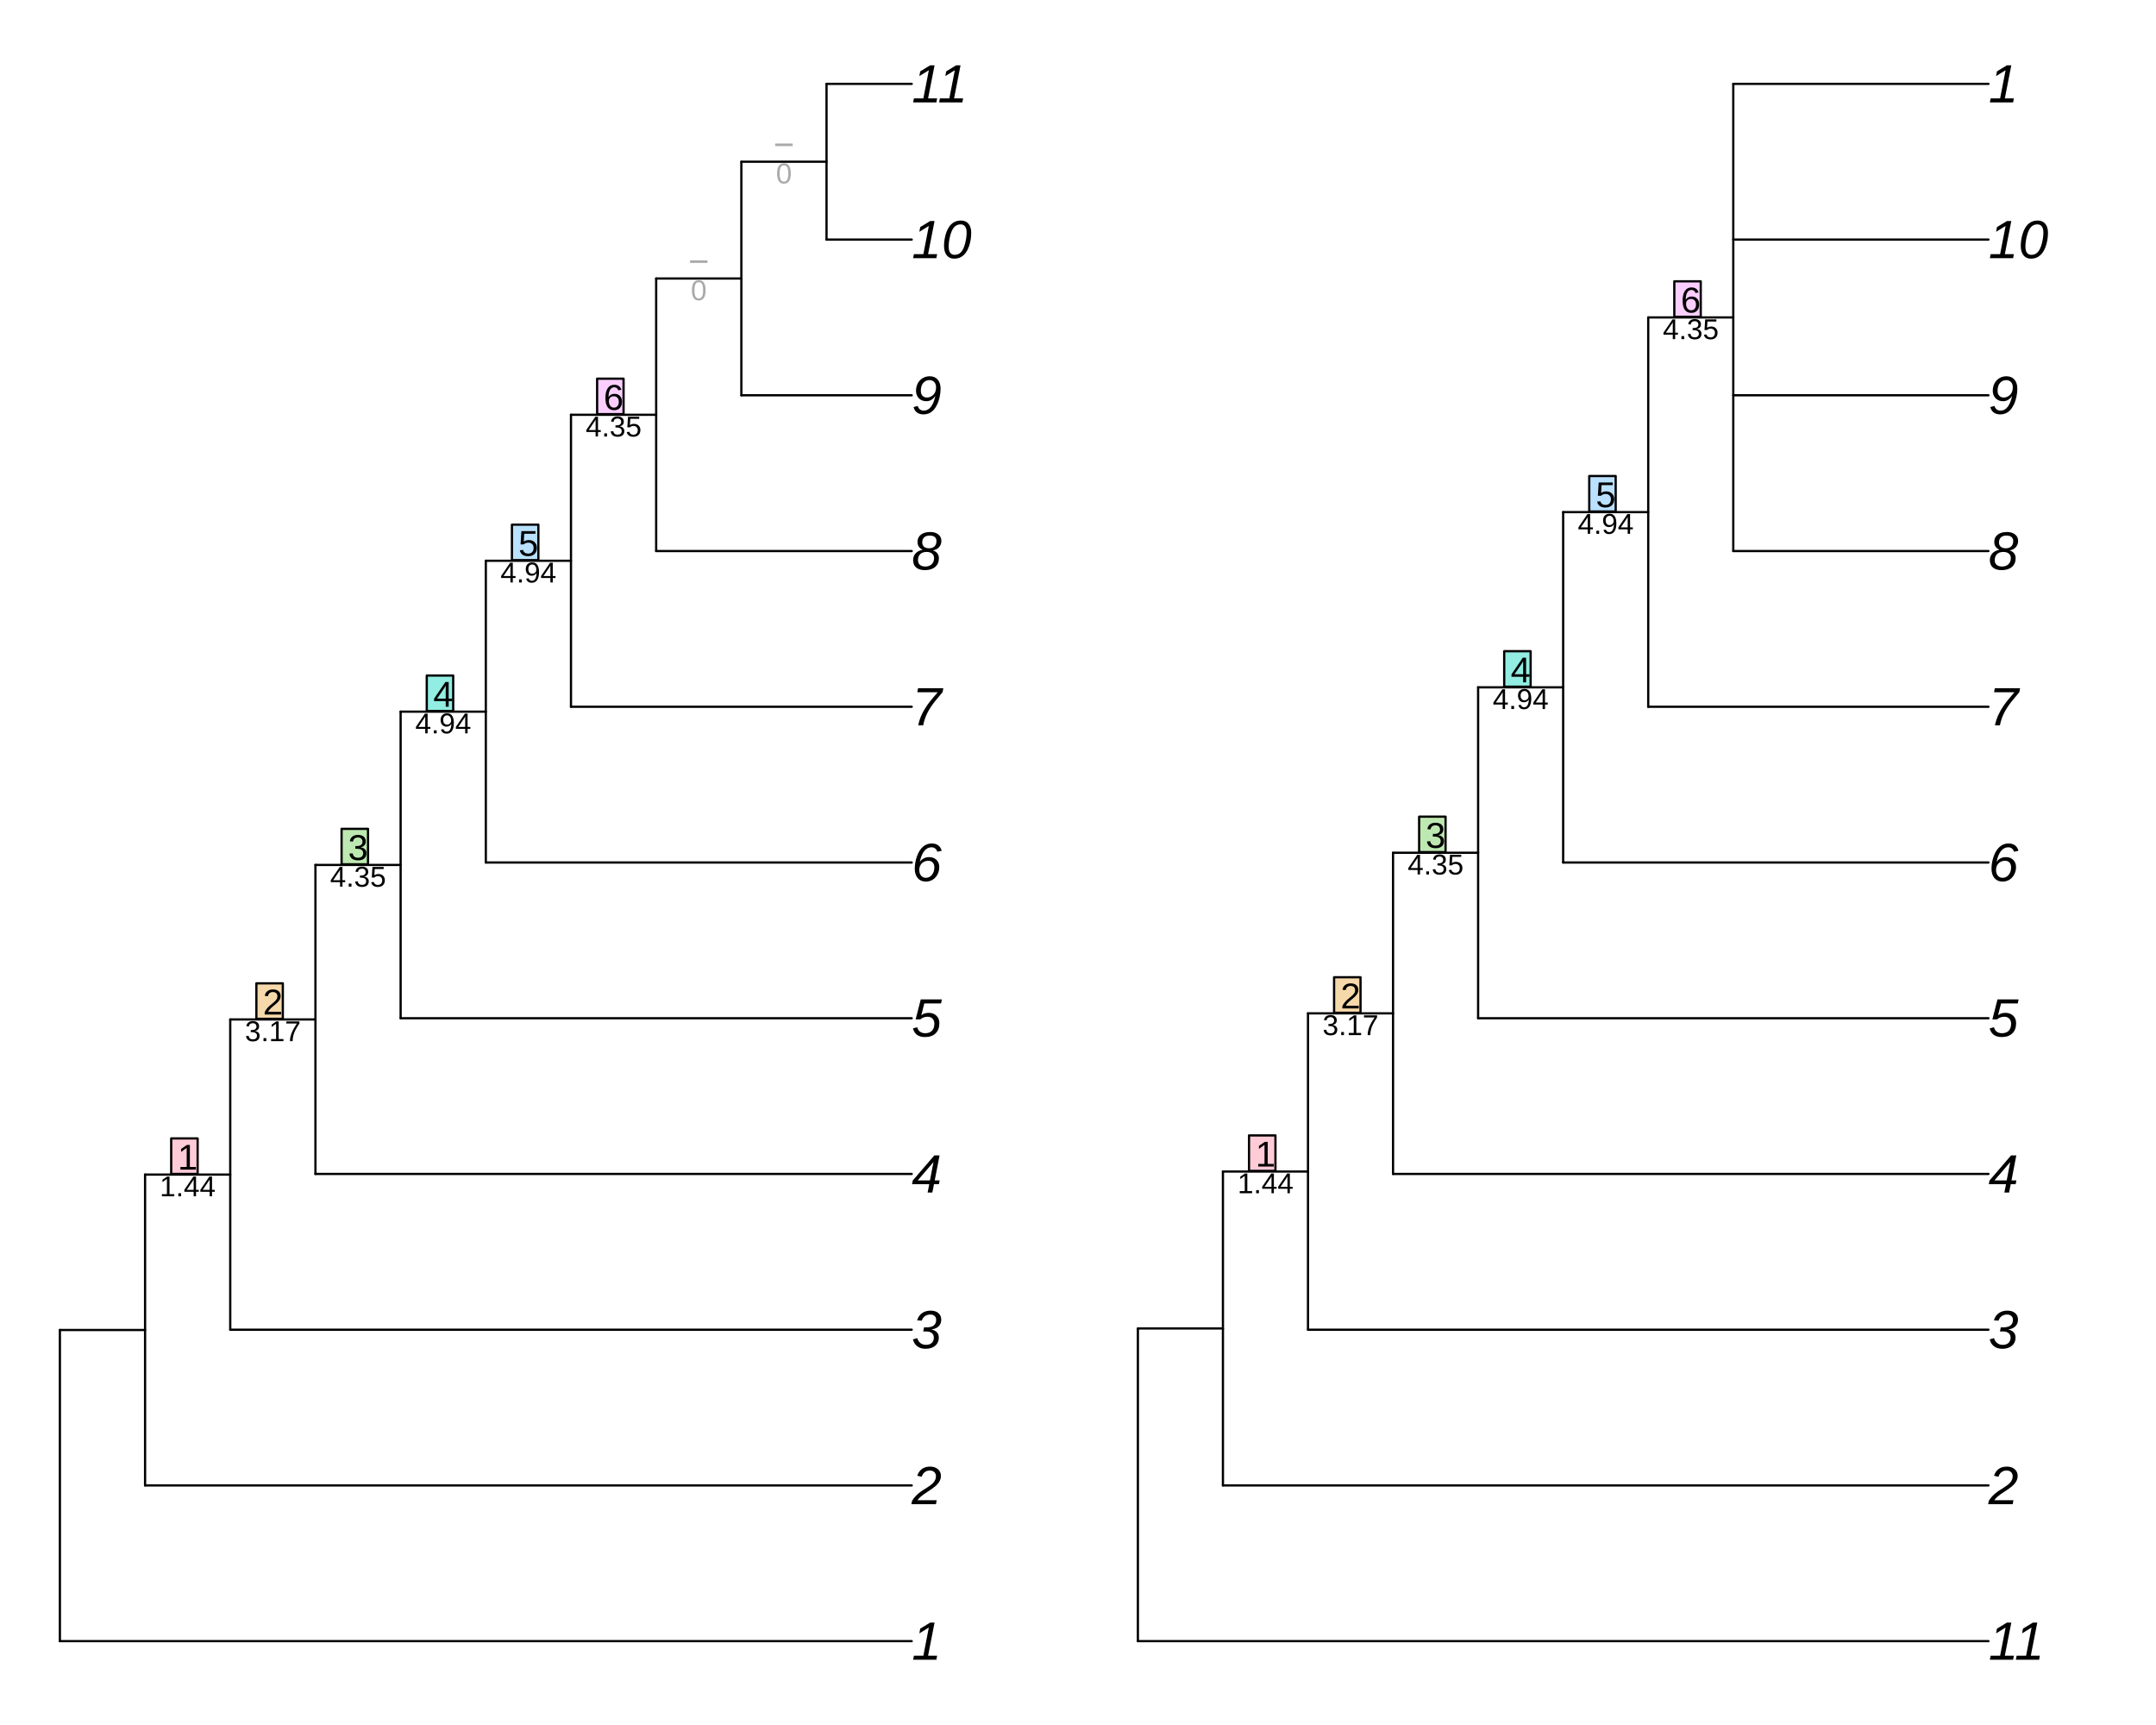
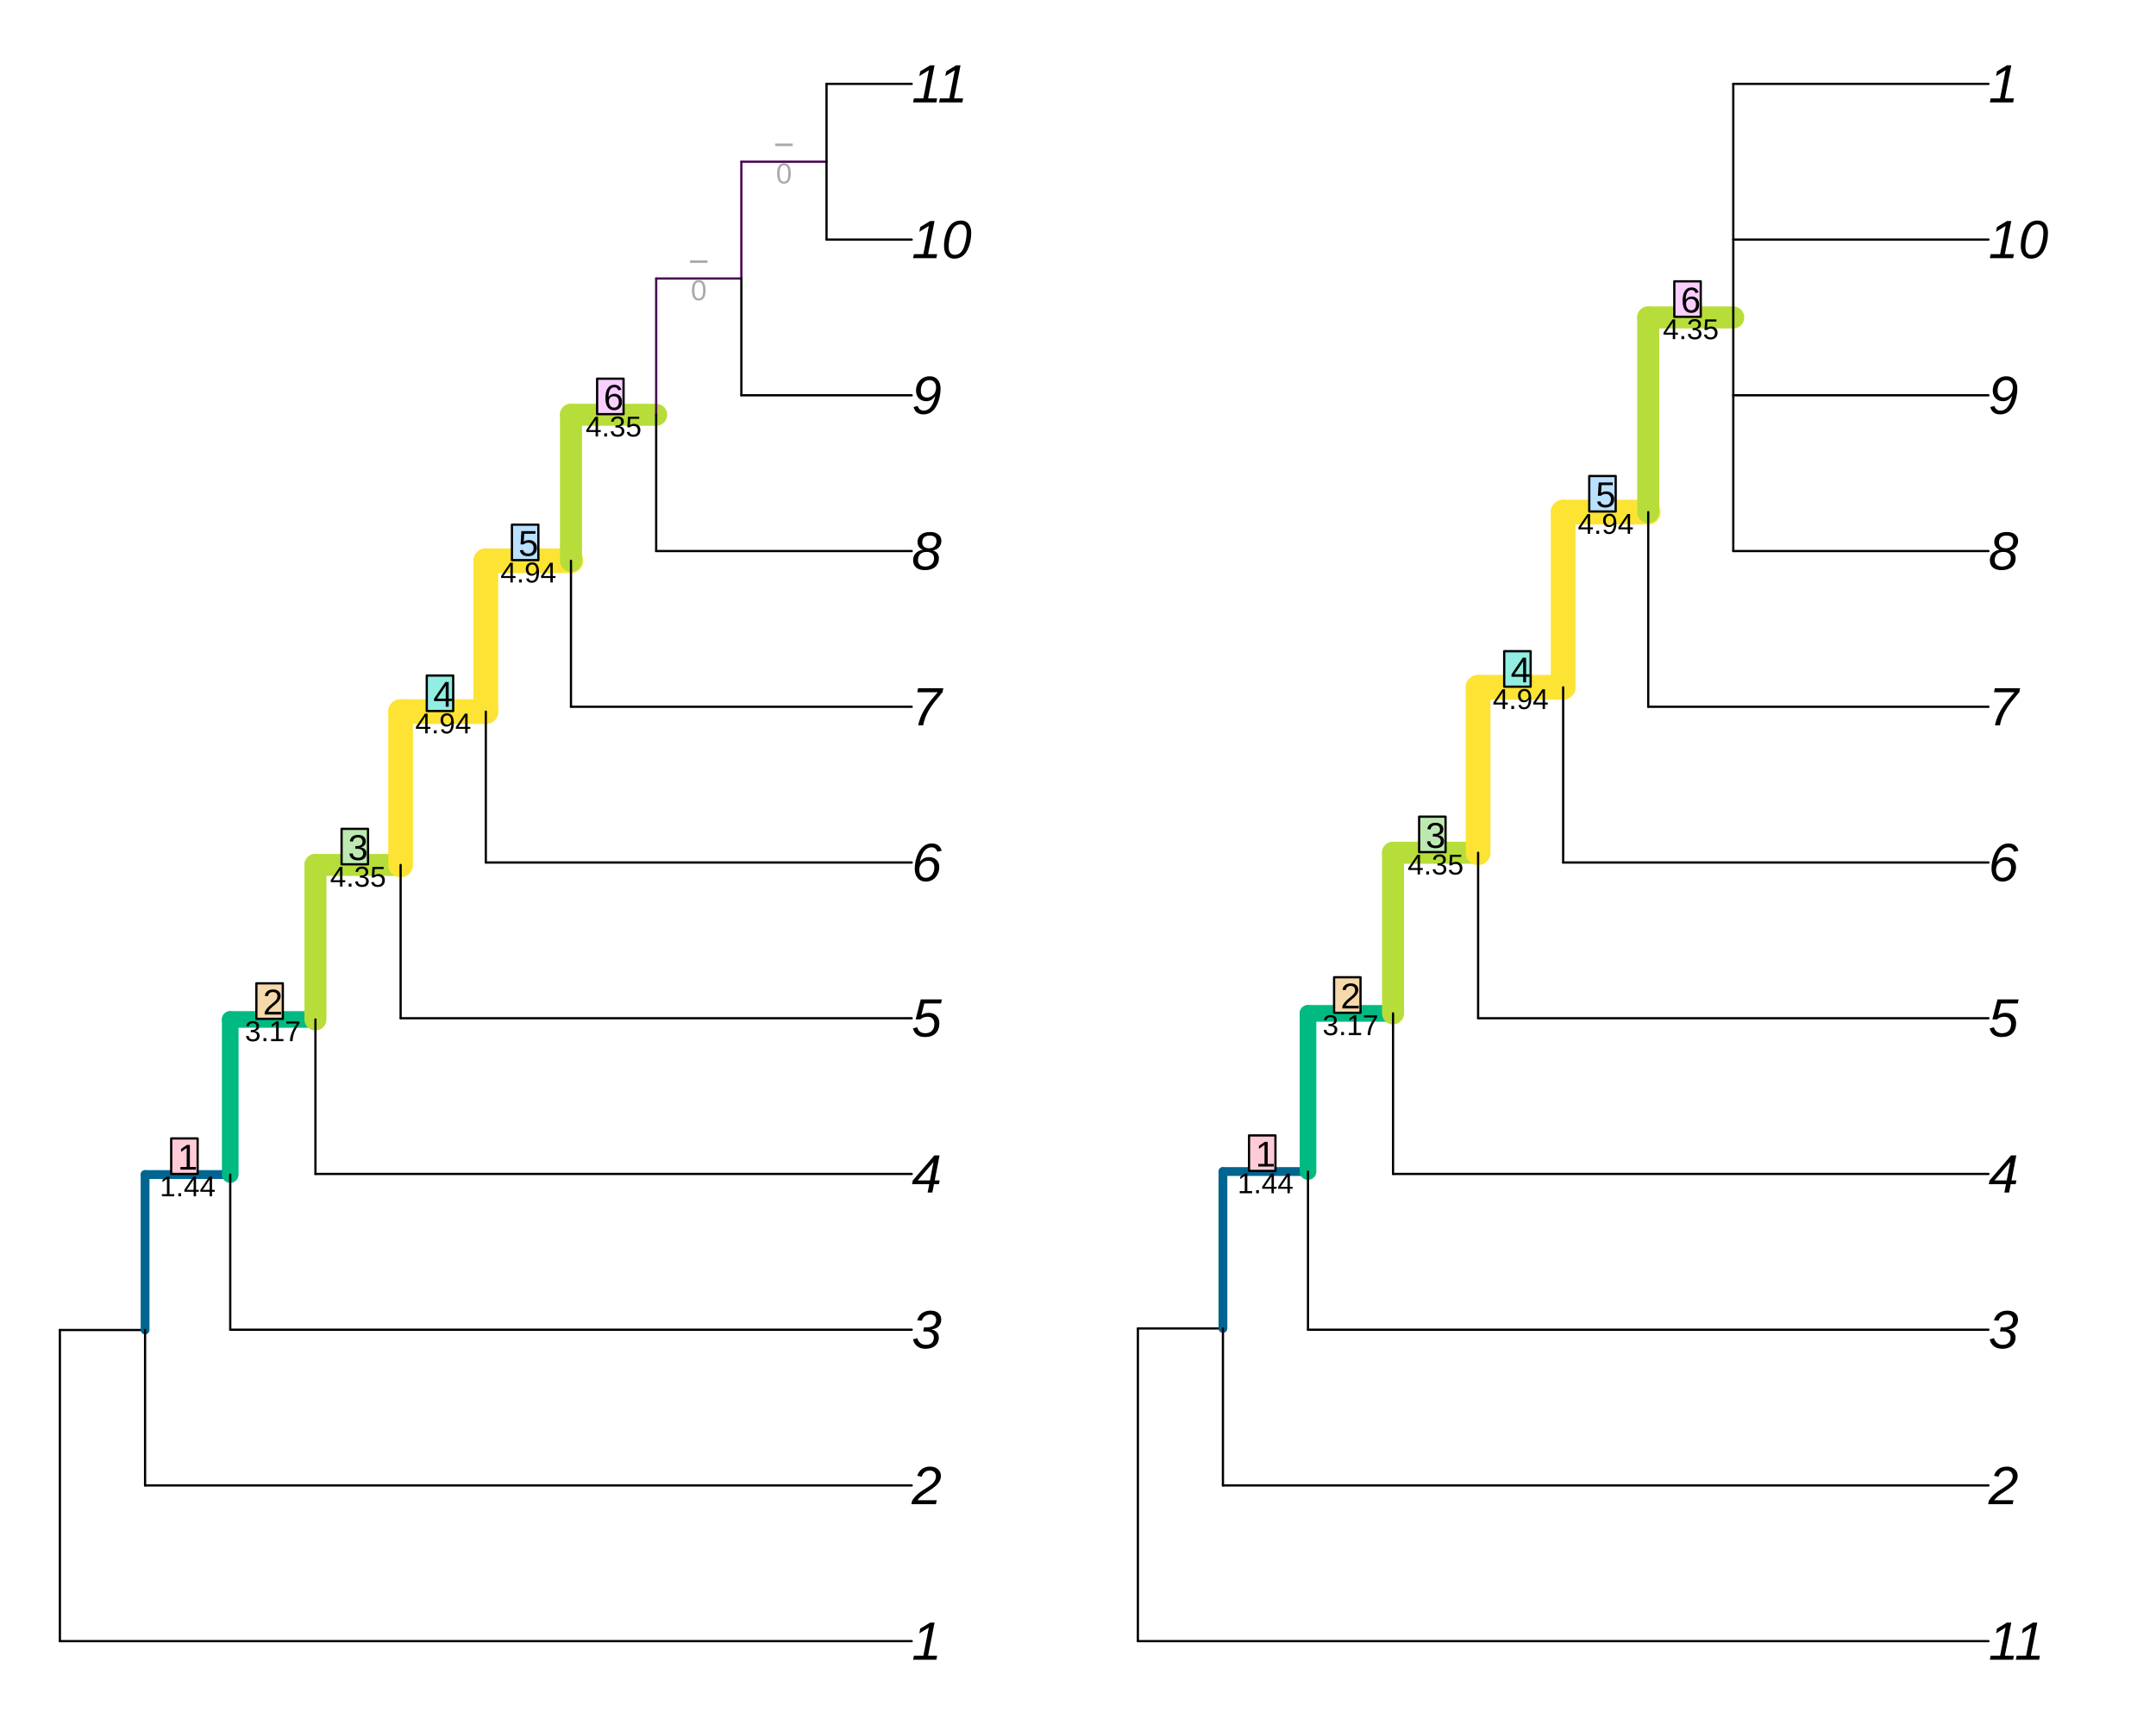
<svg xmlns="http://www.w3.org/2000/svg" viewBox="0 0 720.00 576.00">
  <defs>
    <style type="text/css">
    line, polyline, polygon, path, rect, circle {
      fill: none;
      stroke: #000000;
      stroke-linecap: round;
      stroke-linejoin: round;
      stroke-miterlimit: 10.00;
    }
  </style>
  </defs>
  <rect width="100%" height="100%" style="stroke: none; fill: #FFFFFF;" />
  <defs>
    <clipPath id="cpMC4wMHwzNjAuMDB8NTc2LjAwfDAuMDA=">
      <rect x="0.00" y="0.00" width="360.00" height="576.00" />
    </clipPath>
  </defs>
  <defs>
    <clipPath id="cpNy4yMHwzNTIuODB8NTY4LjgwfDcuMjA=">
      <rect x="7.20" y="7.20" width="345.60" height="561.60" />
    </clipPath>
  </defs>
  <line x1="20.00" y1="548.00" x2="304.47" y2="548.00" style="stroke-width: 0.75;" clip-path="url(#cpNy4yMHwzNTIuODB8NTY4LjgwfDcuMjA=)" />
  <line x1="20.00" y1="444.10" x2="48.45" y2="444.10" style="stroke-width: 0.75;" clip-path="url(#cpNy4yMHwzNTIuODB8NTY4LjgwfDcuMjA=)" />
  <line x1="48.45" y1="496.00" x2="304.47" y2="496.00" style="stroke-width: 0.75;" clip-path="url(#cpNy4yMHwzNTIuODB8NTY4LjgwfDcuMjA=)" />
-   <line x1="48.45" y1="392.20" x2="76.89" y2="392.20" style="stroke-width: 0.75;" clip-path="url(#cpNy4yMHwzNTIuODB8NTY4LjgwfDcuMjA=)" />
+   <line x1="48.45" y1="392.20" x2="76.89" y2="392.20" style="stroke-width: 2.94; stroke: #006590;" clip-path="url(#cpNy4yMHwzNTIuODB8NTY4LjgwfDcuMjA=)" />
  <line x1="76.89" y1="444.00" x2="304.47" y2="444.00" style="stroke-width: 0.75;" clip-path="url(#cpNy4yMHwzNTIuODB8NTY4LjgwfDcuMjA=)" />
-   <line x1="76.89" y1="340.41" x2="105.34" y2="340.41" style="stroke-width: 0.75;" clip-path="url(#cpNy4yMHwzNTIuODB8NTY4LjgwfDcuMjA=)" />
+   <line x1="76.89" y1="340.41" x2="105.34" y2="340.41" style="stroke-width: 5.56; stroke: #00BA82;" clip-path="url(#cpNy4yMHwzNTIuODB8NTY4LjgwfDcuMjA=)" />
  <line x1="105.34" y1="392.00" x2="304.47" y2="392.00" style="stroke-width: 0.75;" clip-path="url(#cpNy4yMHwzNTIuODB8NTY4LjgwfDcuMjA=)" />
-   <line x1="105.34" y1="288.81" x2="133.79" y2="288.81" style="stroke-width: 0.75;" clip-path="url(#cpNy4yMHwzNTIuODB8NTY4LjgwfDcuMjA=)" />
+   <line x1="105.34" y1="288.81" x2="133.79" y2="288.81" style="stroke-width: 7.35; stroke: #B7DD3A;" clip-path="url(#cpNy4yMHwzNTIuODB8NTY4LjgwfDcuMjA=)" />
  <line x1="133.79" y1="340.00" x2="304.47" y2="340.00" style="stroke-width: 0.75;" clip-path="url(#cpNy4yMHwzNTIuODB8NTY4LjgwfDcuMjA=)" />
-   <line x1="133.79" y1="237.62" x2="162.24" y2="237.62" style="stroke-width: 0.75;" clip-path="url(#cpNy4yMHwzNTIuODB8NTY4LjgwfDcuMjA=)" />
+   <line x1="133.79" y1="237.62" x2="162.24" y2="237.62" style="stroke-width: 8.25; stroke: #FDE333;" clip-path="url(#cpNy4yMHwzNTIuODB8NTY4LjgwfDcuMjA=)" />
  <line x1="162.24" y1="288.00" x2="304.47" y2="288.00" style="stroke-width: 0.75;" clip-path="url(#cpNy4yMHwzNTIuODB8NTY4LjgwfDcuMjA=)" />
-   <line x1="162.24" y1="187.25" x2="190.68" y2="187.25" style="stroke-width: 0.75;" clip-path="url(#cpNy4yMHwzNTIuODB8NTY4LjgwfDcuMjA=)" />
+   <line x1="162.24" y1="187.25" x2="190.68" y2="187.25" style="stroke-width: 8.25; stroke: #FDE333;" clip-path="url(#cpNy4yMHwzNTIuODB8NTY4LjgwfDcuMjA=)" />
  <line x1="190.68" y1="236.00" x2="304.47" y2="236.00" style="stroke-width: 0.75;" clip-path="url(#cpNy4yMHwzNTIuODB8NTY4LjgwfDcuMjA=)" />
-   <line x1="190.68" y1="138.50" x2="219.13" y2="138.50" style="stroke-width: 0.75;" clip-path="url(#cpNy4yMHwzNTIuODB8NTY4LjgwfDcuMjA=)" />
+   <line x1="190.68" y1="138.50" x2="219.13" y2="138.50" style="stroke-width: 7.35; stroke: #B7DD3A;" clip-path="url(#cpNy4yMHwzNTIuODB8NTY4LjgwfDcuMjA=)" />
  <line x1="219.13" y1="184.00" x2="304.47" y2="184.00" style="stroke-width: 0.75;" clip-path="url(#cpNy4yMHwzNTIuODB8NTY4LjgwfDcuMjA=)" />
-   <line x1="219.13" y1="93.00" x2="247.58" y2="93.00" style="stroke-width: 0.75;" clip-path="url(#cpNy4yMHwzNTIuODB8NTY4LjgwfDcuMjA=)" />
+   <line x1="219.13" y1="93.00" x2="247.58" y2="93.00" style="stroke-width: 0.75; stroke: #4B0055;" clip-path="url(#cpNy4yMHwzNTIuODB8NTY4LjgwfDcuMjA=)" />
  <line x1="247.58" y1="132.00" x2="304.47" y2="132.00" style="stroke-width: 0.75;" clip-path="url(#cpNy4yMHwzNTIuODB8NTY4LjgwfDcuMjA=)" />
-   <line x1="247.58" y1="54.00" x2="276.02" y2="54.00" style="stroke-width: 0.75;" clip-path="url(#cpNy4yMHwzNTIuODB8NTY4LjgwfDcuMjA=)" />
+   <line x1="247.58" y1="54.00" x2="276.02" y2="54.00" style="stroke-width: 0.75; stroke: #4B0055;" clip-path="url(#cpNy4yMHwzNTIuODB8NTY4LjgwfDcuMjA=)" />
  <line x1="276.02" y1="80.00" x2="304.47" y2="80.00" style="stroke-width: 0.75;" clip-path="url(#cpNy4yMHwzNTIuODB8NTY4LjgwfDcuMjA=)" />
  <line x1="276.02" y1="28.00" x2="304.47" y2="28.00" style="stroke-width: 0.75;" clip-path="url(#cpNy4yMHwzNTIuODB8NTY4LjgwfDcuMjA=)" />
  <line x1="20.00" y1="548.00" x2="20.00" y2="444.10" style="stroke-width: 0.75;" clip-path="url(#cpNy4yMHwzNTIuODB8NTY4LjgwfDcuMjA=)" />
-   <line x1="48.45" y1="496.00" x2="48.45" y2="392.20" style="stroke-width: 0.75;" clip-path="url(#cpNy4yMHwzNTIuODB8NTY4LjgwfDcuMjA=)" />
-   <line x1="76.89" y1="444.00" x2="76.89" y2="340.41" style="stroke-width: 0.75;" clip-path="url(#cpNy4yMHwzNTIuODB8NTY4LjgwfDcuMjA=)" />
-   <line x1="105.34" y1="392.00" x2="105.34" y2="288.81" style="stroke-width: 0.75;" clip-path="url(#cpNy4yMHwzNTIuODB8NTY4LjgwfDcuMjA=)" />
-   <line x1="133.79" y1="340.00" x2="133.79" y2="237.62" style="stroke-width: 0.75;" clip-path="url(#cpNy4yMHwzNTIuODB8NTY4LjgwfDcuMjA=)" />
-   <line x1="162.24" y1="288.00" x2="162.24" y2="187.25" style="stroke-width: 0.75;" clip-path="url(#cpNy4yMHwzNTIuODB8NTY4LjgwfDcuMjA=)" />
-   <line x1="190.68" y1="236.00" x2="190.68" y2="138.50" style="stroke-width: 0.75;" clip-path="url(#cpNy4yMHwzNTIuODB8NTY4LjgwfDcuMjA=)" />
-   <line x1="219.13" y1="184.00" x2="219.13" y2="93.00" style="stroke-width: 0.75;" clip-path="url(#cpNy4yMHwzNTIuODB8NTY4LjgwfDcuMjA=)" />
-   <line x1="247.58" y1="132.00" x2="247.58" y2="54.00" style="stroke-width: 0.75;" clip-path="url(#cpNy4yMHwzNTIuODB8NTY4LjgwfDcuMjA=)" />
+   <line x1="48.45" y1="444.10" x2="48.45" y2="392.20" style="stroke-width: 2.94; stroke: #006590;" clip-path="url(#cpNy4yMHwzNTIuODB8NTY4LjgwfDcuMjA=)" />
+   <line x1="76.89" y1="392.20" x2="76.89" y2="340.41" style="stroke-width: 5.56; stroke: #00BA82;" clip-path="url(#cpNy4yMHwzNTIuODB8NTY4LjgwfDcuMjA=)" />
+   <line x1="105.34" y1="340.41" x2="105.34" y2="288.81" style="stroke-width: 7.35; stroke: #B7DD3A;" clip-path="url(#cpNy4yMHwzNTIuODB8NTY4LjgwfDcuMjA=)" />
+   <line x1="133.79" y1="288.81" x2="133.79" y2="237.62" style="stroke-width: 8.25; stroke: #FDE333;" clip-path="url(#cpNy4yMHwzNTIuODB8NTY4LjgwfDcuMjA=)" />
+   <line x1="162.24" y1="237.62" x2="162.24" y2="187.25" style="stroke-width: 8.25; stroke: #FDE333;" clip-path="url(#cpNy4yMHwzNTIuODB8NTY4LjgwfDcuMjA=)" />
+   <line x1="190.68" y1="187.25" x2="190.68" y2="138.50" style="stroke-width: 7.35; stroke: #B7DD3A;" clip-path="url(#cpNy4yMHwzNTIuODB8NTY4LjgwfDcuMjA=)" />
+   <line x1="219.13" y1="138.50" x2="219.13" y2="93.00" style="stroke-width: 0.75; stroke: #4B0055;" clip-path="url(#cpNy4yMHwzNTIuODB8NTY4LjgwfDcuMjA=)" />
+   <line x1="247.58" y1="93.00" x2="247.58" y2="54.00" style="stroke-width: 0.75; stroke: #4B0055;" clip-path="url(#cpNy4yMHwzNTIuODB8NTY4LjgwfDcuMjA=)" />
  <line x1="276.02" y1="80.00" x2="276.02" y2="28.00" style="stroke-width: 0.75;" clip-path="url(#cpNy4yMHwzNTIuODB8NTY4LjgwfDcuMjA=)" />
+   <line x1="48.45" y1="496.00" x2="48.45" y2="444.10" style="stroke-width: 0.75;" clip-path="url(#cpNy4yMHwzNTIuODB8NTY4LjgwfDcuMjA=)" />
+   <line x1="76.89" y1="444.00" x2="76.89" y2="392.20" style="stroke-width: 0.75;" clip-path="url(#cpNy4yMHwzNTIuODB8NTY4LjgwfDcuMjA=)" />
+   <line x1="105.34" y1="392.00" x2="105.34" y2="340.41" style="stroke-width: 0.75;" clip-path="url(#cpNy4yMHwzNTIuODB8NTY4LjgwfDcuMjA=)" />
+   <line x1="133.79" y1="340.00" x2="133.79" y2="288.81" style="stroke-width: 0.75;" clip-path="url(#cpNy4yMHwzNTIuODB8NTY4LjgwfDcuMjA=)" />
+   <line x1="162.24" y1="288.00" x2="162.24" y2="237.62" style="stroke-width: 0.75;" clip-path="url(#cpNy4yMHwzNTIuODB8NTY4LjgwfDcuMjA=)" />
+   <line x1="190.68" y1="236.00" x2="190.68" y2="187.25" style="stroke-width: 0.75;" clip-path="url(#cpNy4yMHwzNTIuODB8NTY4LjgwfDcuMjA=)" />
+   <line x1="219.13" y1="184.00" x2="219.13" y2="138.50" style="stroke-width: 0.75;" clip-path="url(#cpNy4yMHwzNTIuODB8NTY4LjgwfDcuMjA=)" />
+   <line x1="247.58" y1="132.00" x2="247.58" y2="93.00" style="stroke-width: 0.75;" clip-path="url(#cpNy4yMHwzNTIuODB8NTY4LjgwfDcuMjA=)" />
  <g clip-path="url(#cpNy4yMHwzNTIuODB8NTY4LjgwfDcuMjA=)">
    <text x="304.47" y="554.20" style="font-size: 18.00px; font-style: italic; font-family: Liberation Sans;" textLength="10.02px" lengthAdjust="spacingAndGlyphs">1</text>
  </g>
  <g clip-path="url(#cpNy4yMHwzNTIuODB8NTY4LjgwfDcuMjA=)">
    <text x="304.47" y="502.28" style="font-size: 18.00px; font-style: italic; font-family: Liberation Sans;" textLength="10.02px" lengthAdjust="spacingAndGlyphs">2</text>
  </g>
  <g clip-path="url(#cpNy4yMHwzNTIuODB8NTY4LjgwfDcuMjA=)">
    <text x="304.47" y="450.20" style="font-size: 18.00px; font-style: italic; font-family: Liberation Sans;" textLength="10.02px" lengthAdjust="spacingAndGlyphs">3</text>
  </g>
  <g clip-path="url(#cpNy4yMHwzNTIuODB8NTY4LjgwfDcuMjA=)">
    <text x="304.47" y="398.20" style="font-size: 18.00px; font-style: italic; font-family: Liberation Sans;" textLength="10.02px" lengthAdjust="spacingAndGlyphs">4</text>
  </g>
  <g clip-path="url(#cpNy4yMHwzNTIuODB8NTY4LjgwfDcuMjA=)">
    <text x="304.47" y="346.11" style="font-size: 18.00px; font-style: italic; font-family: Liberation Sans;" textLength="10.02px" lengthAdjust="spacingAndGlyphs">5</text>
  </g>
  <g clip-path="url(#cpNy4yMHwzNTIuODB8NTY4LjgwfDcuMjA=)">
    <text x="304.47" y="294.20" style="font-size: 18.00px; font-style: italic; font-family: Liberation Sans;" textLength="10.02px" lengthAdjust="spacingAndGlyphs">6</text>
  </g>
  <g clip-path="url(#cpNy4yMHwzNTIuODB8NTY4LjgwfDcuMjA=)">
    <text x="304.47" y="242.20" style="font-size: 18.00px; font-style: italic; font-family: Liberation Sans;" textLength="10.02px" lengthAdjust="spacingAndGlyphs">7</text>
  </g>
  <g clip-path="url(#cpNy4yMHwzNTIuODB8NTY4LjgwfDcuMjA=)">
    <text x="304.47" y="190.20" style="font-size: 18.00px; font-style: italic; font-family: Liberation Sans;" textLength="10.02px" lengthAdjust="spacingAndGlyphs">8</text>
  </g>
  <g clip-path="url(#cpNy4yMHwzNTIuODB8NTY4LjgwfDcuMjA=)">
    <text x="304.47" y="138.20" style="font-size: 18.00px; font-style: italic; font-family: Liberation Sans;" textLength="10.02px" lengthAdjust="spacingAndGlyphs">9</text>
  </g>
  <g clip-path="url(#cpNy4yMHwzNTIuODB8NTY4LjgwfDcuMjA=)">
    <text x="304.47" y="86.20" style="font-size: 18.00px; font-style: italic; font-family: Liberation Sans;" textLength="20.03px" lengthAdjust="spacingAndGlyphs">10</text>
  </g>
  <g clip-path="url(#cpNy4yMHwzNTIuODB8NTY4LjgwfDcuMjA=)">
    <text x="304.47" y="34.20" style="font-size: 18.00px; font-style: italic; font-family: Liberation Sans;" textLength="18.69px" lengthAdjust="spacingAndGlyphs">11</text>
  </g>
  <rect x="57.17" y="380.14" width="8.83" height="11.85" style="stroke-width: 0.75; fill: #FFCBD7;" clip-path="url(#cpNy4yMHwzNTIuODB8NTY4LjgwfDcuMjA=)" />
  <rect x="85.62" y="328.35" width="8.83" height="11.85" style="stroke-width: 0.75; fill: #F6D9AB;" clip-path="url(#cpNy4yMHwzNTIuODB8NTY4LjgwfDcuMjA=)" />
  <rect x="114.07" y="276.75" width="8.83" height="11.85" style="stroke-width: 0.75; fill: #BEE8B1;" clip-path="url(#cpNy4yMHwzNTIuODB8NTY4LjgwfDcuMjA=)" />
  <rect x="142.52" y="225.57" width="8.83" height="11.85" style="stroke-width: 0.75; fill: #92EDE2;" clip-path="url(#cpNy4yMHwzNTIuODB8NTY4LjgwfDcuMjA=)" />
  <rect x="170.96" y="175.19" width="8.83" height="11.85" style="stroke-width: 0.75; fill: #BAE1FF;" clip-path="url(#cpNy4yMHwzNTIuODB8NTY4LjgwfDcuMjA=)" />
  <rect x="199.41" y="126.44" width="8.83" height="11.85" style="stroke-width: 0.75; fill: #FACEFF;" clip-path="url(#cpNy4yMHwzNTIuODB8NTY4LjgwfDcuMjA=)" />
  <g clip-path="url(#cpNy4yMHwzNTIuODB8NTY4LjgwfDcuMjA=)">
    <text x="59.33" y="390.55" style="font-size: 12.00px; font-family: Liberation Sans;" textLength="6.67px" lengthAdjust="spacingAndGlyphs">1</text>
  </g>
  <g clip-path="url(#cpNy4yMHwzNTIuODB8NTY4LjgwfDcuMjA=)">
    <text x="87.78" y="338.76" style="font-size: 12.00px; font-family: Liberation Sans;" textLength="6.67px" lengthAdjust="spacingAndGlyphs">2</text>
  </g>
  <g clip-path="url(#cpNy4yMHwzNTIuODB8NTY4LjgwfDcuMjA=)">
    <text x="116.23" y="287.16" style="font-size: 12.00px; font-family: Liberation Sans;" textLength="6.67px" lengthAdjust="spacingAndGlyphs">3</text>
  </g>
  <g clip-path="url(#cpNy4yMHwzNTIuODB8NTY4LjgwfDcuMjA=)">
    <text x="144.68" y="235.98" style="font-size: 12.00px; font-family: Liberation Sans;" textLength="6.67px" lengthAdjust="spacingAndGlyphs">4</text>
  </g>
  <g clip-path="url(#cpNy4yMHwzNTIuODB8NTY4LjgwfDcuMjA=)">
    <text x="173.12" y="185.60" style="font-size: 12.00px; font-family: Liberation Sans;" textLength="6.67px" lengthAdjust="spacingAndGlyphs">5</text>
  </g>
  <g clip-path="url(#cpNy4yMHwzNTIuODB8NTY4LjgwfDcuMjA=)">
    <text x="201.57" y="136.85" style="font-size: 12.00px; font-family: Liberation Sans;" textLength="6.67px" lengthAdjust="spacingAndGlyphs">6</text>
  </g>
  <g clip-path="url(#cpNy4yMHwzNTIuODB8NTY4LjgwfDcuMjA=)">
    <text x="53.34" y="399.46" style="font-size: 9.60px; font-family: Liberation Sans;" textLength="18.66px" lengthAdjust="spacingAndGlyphs">1.44</text>
  </g>
  <g clip-path="url(#cpNy4yMHwzNTIuODB8NTY4LjgwfDcuMjA=)">
    <text x="81.79" y="347.66" style="font-size: 9.60px; font-family: Liberation Sans;" textLength="18.66px" lengthAdjust="spacingAndGlyphs">3.17</text>
  </g>
  <g clip-path="url(#cpNy4yMHwzNTIuODB8NTY4LjgwfDcuMjA=)">
    <text x="110.24" y="296.07" style="font-size: 9.60px; font-family: Liberation Sans;" textLength="18.66px" lengthAdjust="spacingAndGlyphs">4.35</text>
  </g>
  <g clip-path="url(#cpNy4yMHwzNTIuODB8NTY4LjgwfDcuMjA=)">
    <text x="138.68" y="244.88" style="font-size: 9.60px; font-family: Liberation Sans;" textLength="18.66px" lengthAdjust="spacingAndGlyphs">4.94</text>
  </g>
  <g clip-path="url(#cpNy4yMHwzNTIuODB8NTY4LjgwfDcuMjA=)">
    <text x="167.13" y="194.50" style="font-size: 9.60px; font-family: Liberation Sans;" textLength="18.66px" lengthAdjust="spacingAndGlyphs">4.94</text>
  </g>
  <g clip-path="url(#cpNy4yMHwzNTIuODB8NTY4LjgwfDcuMjA=)">
    <text x="195.58" y="145.75" style="font-size: 9.60px; font-family: Liberation Sans;" textLength="18.66px" lengthAdjust="spacingAndGlyphs">4.35</text>
  </g>
  <g clip-path="url(#cpNy4yMHwzNTIuODB8NTY4LjgwfDcuMjA=)">
    <text x="229.85" y="91.35" style="font-size: 12.00px; fill: #AAAAAA; font-family: Liberation Sans;" textLength="7.02px" lengthAdjust="spacingAndGlyphs">−</text>
  </g>
  <g clip-path="url(#cpNy4yMHwzNTIuODB8NTY4LjgwfDcuMjA=)">
    <text x="258.29" y="52.35" style="font-size: 12.00px; fill: #AAAAAA; font-family: Liberation Sans;" textLength="7.02px" lengthAdjust="spacingAndGlyphs">−</text>
  </g>
  <g clip-path="url(#cpNy4yMHwzNTIuODB8NTY4LjgwfDcuMjA=)">
    <text x="230.69" y="100.25" style="font-size: 9.60px; fill: #AAAAAA; font-family: Liberation Sans;" textLength="5.33px" lengthAdjust="spacingAndGlyphs">0</text>
  </g>
  <g clip-path="url(#cpNy4yMHwzNTIuODB8NTY4LjgwfDcuMjA=)">
    <text x="259.14" y="61.25" style="font-size: 9.60px; fill: #AAAAAA; font-family: Liberation Sans;" textLength="5.33px" lengthAdjust="spacingAndGlyphs">0</text>
  </g>
  <defs>
    <clipPath id="cpMzY3LjIwfDcxMi44MHw1NjguODB8Ny4yMA==">
      <rect x="367.20" y="7.20" width="345.60" height="561.60" />
    </clipPath>
  </defs>
  <defs>
    <clipPath id="cpMzYwLjAwfDcyMC4wMHw1NzYuMDB8MC4wMA==">
      <rect x="360.00" y="0.00" width="360.00" height="576.00" />
    </clipPath>
  </defs>
  <defs>
    <clipPath id="cpMzY3LjIwfDcxMi44MHw1NjguODB8Ny4yMA==">
      <rect x="367.20" y="7.20" width="345.60" height="561.60" />
    </clipPath>
  </defs>
  <line x1="380.00" y1="548.00" x2="664.05" y2="548.00" style="stroke-width: 0.75;" clip-path="url(#cpMzY3LjIwfDcxMi44MHw1NjguODB8Ny4yMA==)" />
  <line x1="380.00" y1="443.59" x2="408.40" y2="443.59" style="stroke-width: 0.75;" clip-path="url(#cpMzY3LjIwfDcxMi44MHw1NjguODB8Ny4yMA==)" />
  <line x1="408.40" y1="496.00" x2="664.05" y2="496.00" style="stroke-width: 0.75;" clip-path="url(#cpMzY3LjIwfDcxMi44MHw1NjguODB8Ny4yMA==)" />
-   <line x1="408.40" y1="391.19" x2="436.81" y2="391.19" style="stroke-width: 0.75;" clip-path="url(#cpMzY3LjIwfDcxMi44MHw1NjguODB8Ny4yMA==)" />
+   <line x1="408.40" y1="391.19" x2="436.81" y2="391.19" style="stroke-width: 2.94; stroke: #006590;" clip-path="url(#cpMzY3LjIwfDcxMi44MHw1NjguODB8Ny4yMA==)" />
  <line x1="436.81" y1="444.00" x2="664.05" y2="444.00" style="stroke-width: 0.75;" clip-path="url(#cpMzY3LjIwfDcxMi44MHw1NjguODB8Ny4yMA==)" />
-   <line x1="436.81" y1="338.38" x2="465.21" y2="338.38" style="stroke-width: 0.75;" clip-path="url(#cpMzY3LjIwfDcxMi44MHw1NjguODB8Ny4yMA==)" />
+   <line x1="436.81" y1="338.38" x2="465.21" y2="338.38" style="stroke-width: 5.56; stroke: #00BA82;" clip-path="url(#cpMzY3LjIwfDcxMi44MHw1NjguODB8Ny4yMA==)" />
  <line x1="465.21" y1="392.00" x2="664.05" y2="392.00" style="stroke-width: 0.75;" clip-path="url(#cpMzY3LjIwfDcxMi44MHw1NjguODB8Ny4yMA==)" />
-   <line x1="465.21" y1="284.75" x2="493.62" y2="284.75" style="stroke-width: 0.75;" clip-path="url(#cpMzY3LjIwfDcxMi44MHw1NjguODB8Ny4yMA==)" />
+   <line x1="465.21" y1="284.75" x2="493.62" y2="284.75" style="stroke-width: 7.35; stroke: #B7DD3A;" clip-path="url(#cpMzY3LjIwfDcxMi44MHw1NjguODB8Ny4yMA==)" />
  <line x1="493.62" y1="340.00" x2="664.05" y2="340.00" style="stroke-width: 0.75;" clip-path="url(#cpMzY3LjIwfDcxMi44MHw1NjguODB8Ny4yMA==)" />
-   <line x1="493.62" y1="229.50" x2="522.02" y2="229.50" style="stroke-width: 0.75;" clip-path="url(#cpMzY3LjIwfDcxMi44MHw1NjguODB8Ny4yMA==)" />
+   <line x1="493.62" y1="229.50" x2="522.02" y2="229.50" style="stroke-width: 8.25; stroke: #FDE333;" clip-path="url(#cpMzY3LjIwfDcxMi44MHw1NjguODB8Ny4yMA==)" />
  <line x1="522.02" y1="288.00" x2="664.05" y2="288.00" style="stroke-width: 0.75;" clip-path="url(#cpMzY3LjIwfDcxMi44MHw1NjguODB8Ny4yMA==)" />
-   <line x1="522.02" y1="171.00" x2="550.43" y2="171.00" style="stroke-width: 0.75;" clip-path="url(#cpMzY3LjIwfDcxMi44MHw1NjguODB8Ny4yMA==)" />
+   <line x1="522.02" y1="171.00" x2="550.43" y2="171.00" style="stroke-width: 8.25; stroke: #FDE333;" clip-path="url(#cpMzY3LjIwfDcxMi44MHw1NjguODB8Ny4yMA==)" />
  <line x1="550.43" y1="236.00" x2="664.05" y2="236.00" style="stroke-width: 0.75;" clip-path="url(#cpMzY3LjIwfDcxMi44MHw1NjguODB8Ny4yMA==)" />
-   <line x1="550.43" y1="106.00" x2="578.83" y2="106.00" style="stroke-width: 0.75;" clip-path="url(#cpMzY3LjIwfDcxMi44MHw1NjguODB8Ny4yMA==)" />
+   <line x1="550.43" y1="106.00" x2="578.83" y2="106.00" style="stroke-width: 7.35; stroke: #B7DD3A;" clip-path="url(#cpMzY3LjIwfDcxMi44MHw1NjguODB8Ny4yMA==)" />
  <line x1="578.83" y1="184.00" x2="664.05" y2="184.00" style="stroke-width: 0.75;" clip-path="url(#cpMzY3LjIwfDcxMi44MHw1NjguODB8Ny4yMA==)" />
  <line x1="578.83" y1="132.00" x2="664.05" y2="132.00" style="stroke-width: 0.75;" clip-path="url(#cpMzY3LjIwfDcxMi44MHw1NjguODB8Ny4yMA==)" />
  <line x1="578.83" y1="80.00" x2="664.05" y2="80.00" style="stroke-width: 0.75;" clip-path="url(#cpMzY3LjIwfDcxMi44MHw1NjguODB8Ny4yMA==)" />
  <line x1="578.83" y1="28.00" x2="664.05" y2="28.00" style="stroke-width: 0.75;" clip-path="url(#cpMzY3LjIwfDcxMi44MHw1NjguODB8Ny4yMA==)" />
  <line x1="380.00" y1="548.00" x2="380.00" y2="443.59" style="stroke-width: 0.75;" clip-path="url(#cpMzY3LjIwfDcxMi44MHw1NjguODB8Ny4yMA==)" />
-   <line x1="408.40" y1="496.00" x2="408.40" y2="391.19" style="stroke-width: 0.75;" clip-path="url(#cpMzY3LjIwfDcxMi44MHw1NjguODB8Ny4yMA==)" />
-   <line x1="436.81" y1="444.00" x2="436.81" y2="338.38" style="stroke-width: 0.75;" clip-path="url(#cpMzY3LjIwfDcxMi44MHw1NjguODB8Ny4yMA==)" />
-   <line x1="465.21" y1="392.00" x2="465.21" y2="284.75" style="stroke-width: 0.75;" clip-path="url(#cpMzY3LjIwfDcxMi44MHw1NjguODB8Ny4yMA==)" />
-   <line x1="493.62" y1="340.00" x2="493.62" y2="229.50" style="stroke-width: 0.75;" clip-path="url(#cpMzY3LjIwfDcxMi44MHw1NjguODB8Ny4yMA==)" />
-   <line x1="522.02" y1="288.00" x2="522.02" y2="171.00" style="stroke-width: 0.75;" clip-path="url(#cpMzY3LjIwfDcxMi44MHw1NjguODB8Ny4yMA==)" />
-   <line x1="550.43" y1="236.00" x2="550.43" y2="106.00" style="stroke-width: 0.75;" clip-path="url(#cpMzY3LjIwfDcxMi44MHw1NjguODB8Ny4yMA==)" />
+   <line x1="408.40" y1="443.59" x2="408.40" y2="391.19" style="stroke-width: 2.94; stroke: #006590;" clip-path="url(#cpMzY3LjIwfDcxMi44MHw1NjguODB8Ny4yMA==)" />
+   <line x1="436.81" y1="391.19" x2="436.81" y2="338.38" style="stroke-width: 5.56; stroke: #00BA82;" clip-path="url(#cpMzY3LjIwfDcxMi44MHw1NjguODB8Ny4yMA==)" />
+   <line x1="465.21" y1="338.38" x2="465.21" y2="284.75" style="stroke-width: 7.35; stroke: #B7DD3A;" clip-path="url(#cpMzY3LjIwfDcxMi44MHw1NjguODB8Ny4yMA==)" />
+   <line x1="493.62" y1="284.75" x2="493.62" y2="229.50" style="stroke-width: 8.25; stroke: #FDE333;" clip-path="url(#cpMzY3LjIwfDcxMi44MHw1NjguODB8Ny4yMA==)" />
+   <line x1="522.02" y1="229.50" x2="522.02" y2="171.00" style="stroke-width: 8.25; stroke: #FDE333;" clip-path="url(#cpMzY3LjIwfDcxMi44MHw1NjguODB8Ny4yMA==)" />
+   <line x1="550.43" y1="171.00" x2="550.43" y2="106.00" style="stroke-width: 7.35; stroke: #B7DD3A;" clip-path="url(#cpMzY3LjIwfDcxMi44MHw1NjguODB8Ny4yMA==)" />
  <line x1="578.83" y1="184.00" x2="578.83" y2="28.00" style="stroke-width: 0.75;" clip-path="url(#cpMzY3LjIwfDcxMi44MHw1NjguODB8Ny4yMA==)" />
+   <line x1="408.40" y1="496.00" x2="408.40" y2="443.59" style="stroke-width: 0.75;" clip-path="url(#cpMzY3LjIwfDcxMi44MHw1NjguODB8Ny4yMA==)" />
+   <line x1="436.81" y1="444.00" x2="436.81" y2="391.19" style="stroke-width: 0.75;" clip-path="url(#cpMzY3LjIwfDcxMi44MHw1NjguODB8Ny4yMA==)" />
+   <line x1="465.21" y1="392.00" x2="465.21" y2="338.38" style="stroke-width: 0.75;" clip-path="url(#cpMzY3LjIwfDcxMi44MHw1NjguODB8Ny4yMA==)" />
+   <line x1="493.62" y1="340.00" x2="493.62" y2="284.75" style="stroke-width: 0.75;" clip-path="url(#cpMzY3LjIwfDcxMi44MHw1NjguODB8Ny4yMA==)" />
+   <line x1="522.02" y1="288.00" x2="522.02" y2="229.50" style="stroke-width: 0.75;" clip-path="url(#cpMzY3LjIwfDcxMi44MHw1NjguODB8Ny4yMA==)" />
+   <line x1="550.43" y1="236.00" x2="550.43" y2="171.00" style="stroke-width: 0.75;" clip-path="url(#cpMzY3LjIwfDcxMi44MHw1NjguODB8Ny4yMA==)" />
  <g clip-path="url(#cpMzY3LjIwfDcxMi44MHw1NjguODB8Ny4yMA==)">
    <text x="664.05" y="554.20" style="font-size: 18.00px; font-style: italic; font-family: Liberation Sans;" textLength="18.69px" lengthAdjust="spacingAndGlyphs">11</text>
  </g>
  <g clip-path="url(#cpMzY3LjIwfDcxMi44MHw1NjguODB8Ny4yMA==)">
    <text x="664.05" y="502.28" style="font-size: 18.00px; font-style: italic; font-family: Liberation Sans;" textLength="10.02px" lengthAdjust="spacingAndGlyphs">2</text>
  </g>
  <g clip-path="url(#cpMzY3LjIwfDcxMi44MHw1NjguODB8Ny4yMA==)">
    <text x="664.05" y="450.20" style="font-size: 18.00px; font-style: italic; font-family: Liberation Sans;" textLength="10.02px" lengthAdjust="spacingAndGlyphs">3</text>
  </g>
  <g clip-path="url(#cpMzY3LjIwfDcxMi44MHw1NjguODB8Ny4yMA==)">
    <text x="664.05" y="398.20" style="font-size: 18.00px; font-style: italic; font-family: Liberation Sans;" textLength="10.02px" lengthAdjust="spacingAndGlyphs">4</text>
  </g>
  <g clip-path="url(#cpMzY3LjIwfDcxMi44MHw1NjguODB8Ny4yMA==)">
    <text x="664.05" y="346.11" style="font-size: 18.00px; font-style: italic; font-family: Liberation Sans;" textLength="10.02px" lengthAdjust="spacingAndGlyphs">5</text>
  </g>
  <g clip-path="url(#cpMzY3LjIwfDcxMi44MHw1NjguODB8Ny4yMA==)">
    <text x="664.05" y="294.20" style="font-size: 18.00px; font-style: italic; font-family: Liberation Sans;" textLength="10.02px" lengthAdjust="spacingAndGlyphs">6</text>
  </g>
  <g clip-path="url(#cpMzY3LjIwfDcxMi44MHw1NjguODB8Ny4yMA==)">
    <text x="664.05" y="242.20" style="font-size: 18.00px; font-style: italic; font-family: Liberation Sans;" textLength="10.02px" lengthAdjust="spacingAndGlyphs">7</text>
  </g>
  <g clip-path="url(#cpMzY3LjIwfDcxMi44MHw1NjguODB8Ny4yMA==)">
    <text x="664.05" y="190.20" style="font-size: 18.00px; font-style: italic; font-family: Liberation Sans;" textLength="10.02px" lengthAdjust="spacingAndGlyphs">8</text>
  </g>
  <g clip-path="url(#cpMzY3LjIwfDcxMi44MHw1NjguODB8Ny4yMA==)">
    <text x="664.05" y="138.20" style="font-size: 18.00px; font-style: italic; font-family: Liberation Sans;" textLength="10.02px" lengthAdjust="spacingAndGlyphs">9</text>
  </g>
  <g clip-path="url(#cpMzY3LjIwfDcxMi44MHw1NjguODB8Ny4yMA==)">
    <text x="664.05" y="86.20" style="font-size: 18.00px; font-style: italic; font-family: Liberation Sans;" textLength="20.03px" lengthAdjust="spacingAndGlyphs">10</text>
  </g>
  <g clip-path="url(#cpMzY3LjIwfDcxMi44MHw1NjguODB8Ny4yMA==)">
    <text x="664.05" y="34.20" style="font-size: 18.00px; font-style: italic; font-family: Liberation Sans;" textLength="10.02px" lengthAdjust="spacingAndGlyphs">1</text>
  </g>
  <rect x="417.11" y="379.13" width="8.83" height="11.85" style="stroke-width: 0.75; fill: #FFCBD7;" clip-path="url(#cpMzY3LjIwfDcxMi44MHw1NjguODB8Ny4yMA==)" />
  <rect x="445.52" y="326.32" width="8.83" height="11.85" style="stroke-width: 0.75; fill: #F6D9AB;" clip-path="url(#cpMzY3LjIwfDcxMi44MHw1NjguODB8Ny4yMA==)" />
  <rect x="473.92" y="272.69" width="8.83" height="11.85" style="stroke-width: 0.75; fill: #BEE8B1;" clip-path="url(#cpMzY3LjIwfDcxMi44MHw1NjguODB8Ny4yMA==)" />
  <rect x="502.33" y="217.44" width="8.83" height="11.85" style="stroke-width: 0.75; fill: #92EDE2;" clip-path="url(#cpMzY3LjIwfDcxMi44MHw1NjguODB8Ny4yMA==)" />
  <rect x="530.73" y="158.94" width="8.83" height="11.85" style="stroke-width: 0.75; fill: #BAE1FF;" clip-path="url(#cpMzY3LjIwfDcxMi44MHw1NjguODB8Ny4yMA==)" />
  <rect x="559.14" y="93.94" width="8.83" height="11.85" style="stroke-width: 0.75; fill: #FACEFF;" clip-path="url(#cpMzY3LjIwfDcxMi44MHw1NjguODB8Ny4yMA==)" />
  <g clip-path="url(#cpMzY3LjIwfDcxMi44MHw1NjguODB8Ny4yMA==)">
    <text x="419.27" y="389.54" style="font-size: 12.00px; font-family: Liberation Sans;" textLength="6.67px" lengthAdjust="spacingAndGlyphs">1</text>
  </g>
  <g clip-path="url(#cpMzY3LjIwfDcxMi44MHw1NjguODB8Ny4yMA==)">
    <text x="447.68" y="336.73" style="font-size: 12.00px; font-family: Liberation Sans;" textLength="6.67px" lengthAdjust="spacingAndGlyphs">2</text>
  </g>
  <g clip-path="url(#cpMzY3LjIwfDcxMi44MHw1NjguODB8Ny4yMA==)">
    <text x="476.08" y="283.10" style="font-size: 12.00px; font-family: Liberation Sans;" textLength="6.67px" lengthAdjust="spacingAndGlyphs">3</text>
  </g>
  <g clip-path="url(#cpMzY3LjIwfDcxMi44MHw1NjguODB8Ny4yMA==)">
    <text x="504.49" y="227.85" style="font-size: 12.00px; font-family: Liberation Sans;" textLength="6.67px" lengthAdjust="spacingAndGlyphs">4</text>
  </g>
  <g clip-path="url(#cpMzY3LjIwfDcxMi44MHw1NjguODB8Ny4yMA==)">
    <text x="532.89" y="169.35" style="font-size: 12.00px; font-family: Liberation Sans;" textLength="6.67px" lengthAdjust="spacingAndGlyphs">5</text>
  </g>
  <g clip-path="url(#cpMzY3LjIwfDcxMi44MHw1NjguODB8Ny4yMA==)">
    <text x="561.30" y="104.35" style="font-size: 12.00px; font-family: Liberation Sans;" textLength="6.67px" lengthAdjust="spacingAndGlyphs">6</text>
  </g>
  <g clip-path="url(#cpMzY3LjIwfDcxMi44MHw1NjguODB8Ny4yMA==)">
    <text x="413.28" y="398.44" style="font-size: 9.60px; font-family: Liberation Sans;" textLength="18.66px" lengthAdjust="spacingAndGlyphs">1.44</text>
  </g>
  <g clip-path="url(#cpMzY3LjIwfDcxMi44MHw1NjguODB8Ny4yMA==)">
    <text x="441.68" y="345.63" style="font-size: 9.60px; font-family: Liberation Sans;" textLength="18.66px" lengthAdjust="spacingAndGlyphs">3.17</text>
  </g>
  <g clip-path="url(#cpMzY3LjIwfDcxMi44MHw1NjguODB8Ny4yMA==)">
    <text x="470.09" y="292.00" style="font-size: 9.60px; font-family: Liberation Sans;" textLength="18.66px" lengthAdjust="spacingAndGlyphs">4.35</text>
  </g>
  <g clip-path="url(#cpMzY3LjIwfDcxMi44MHw1NjguODB8Ny4yMA==)">
    <text x="498.49" y="236.75" style="font-size: 9.60px; font-family: Liberation Sans;" textLength="18.66px" lengthAdjust="spacingAndGlyphs">4.94</text>
  </g>
  <g clip-path="url(#cpMzY3LjIwfDcxMi44MHw1NjguODB8Ny4yMA==)">
    <text x="526.90" y="178.25" style="font-size: 9.60px; font-family: Liberation Sans;" textLength="18.66px" lengthAdjust="spacingAndGlyphs">4.94</text>
  </g>
  <g clip-path="url(#cpMzY3LjIwfDcxMi44MHw1NjguODB8Ny4yMA==)">
    <text x="555.30" y="113.25" style="font-size: 9.60px; font-family: Liberation Sans;" textLength="18.66px" lengthAdjust="spacingAndGlyphs">4.35</text>
  </g>
</svg>
